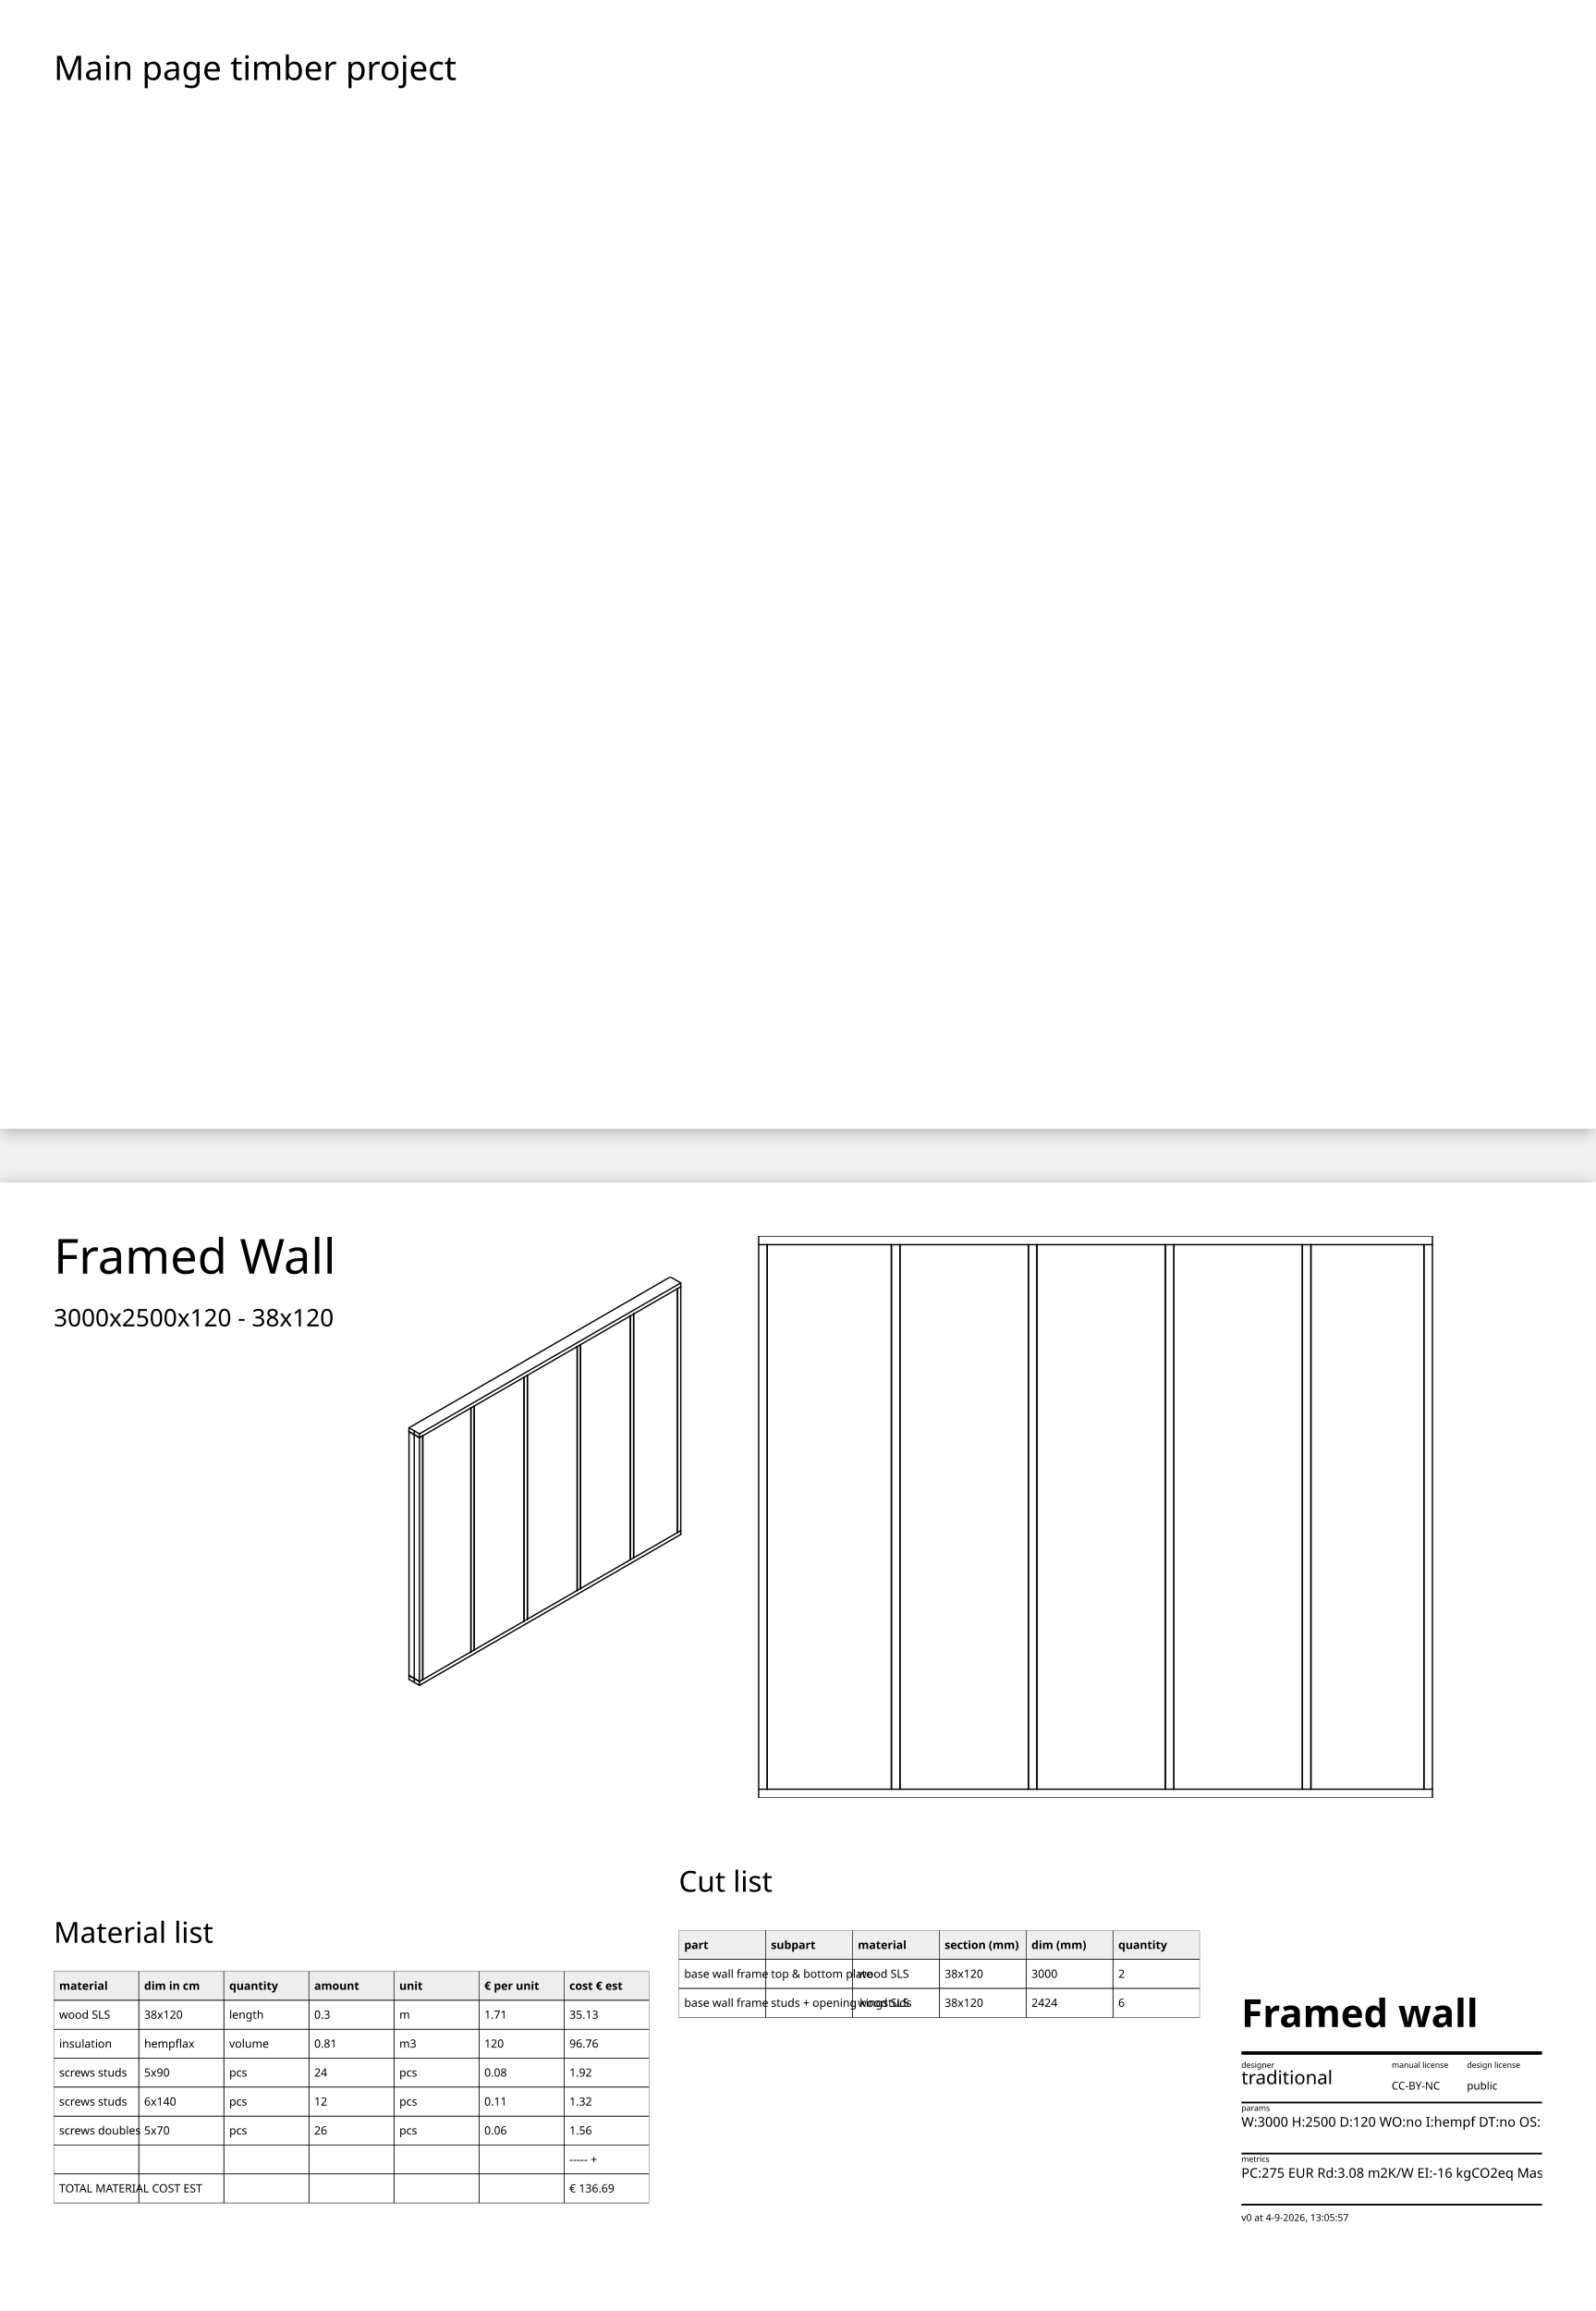
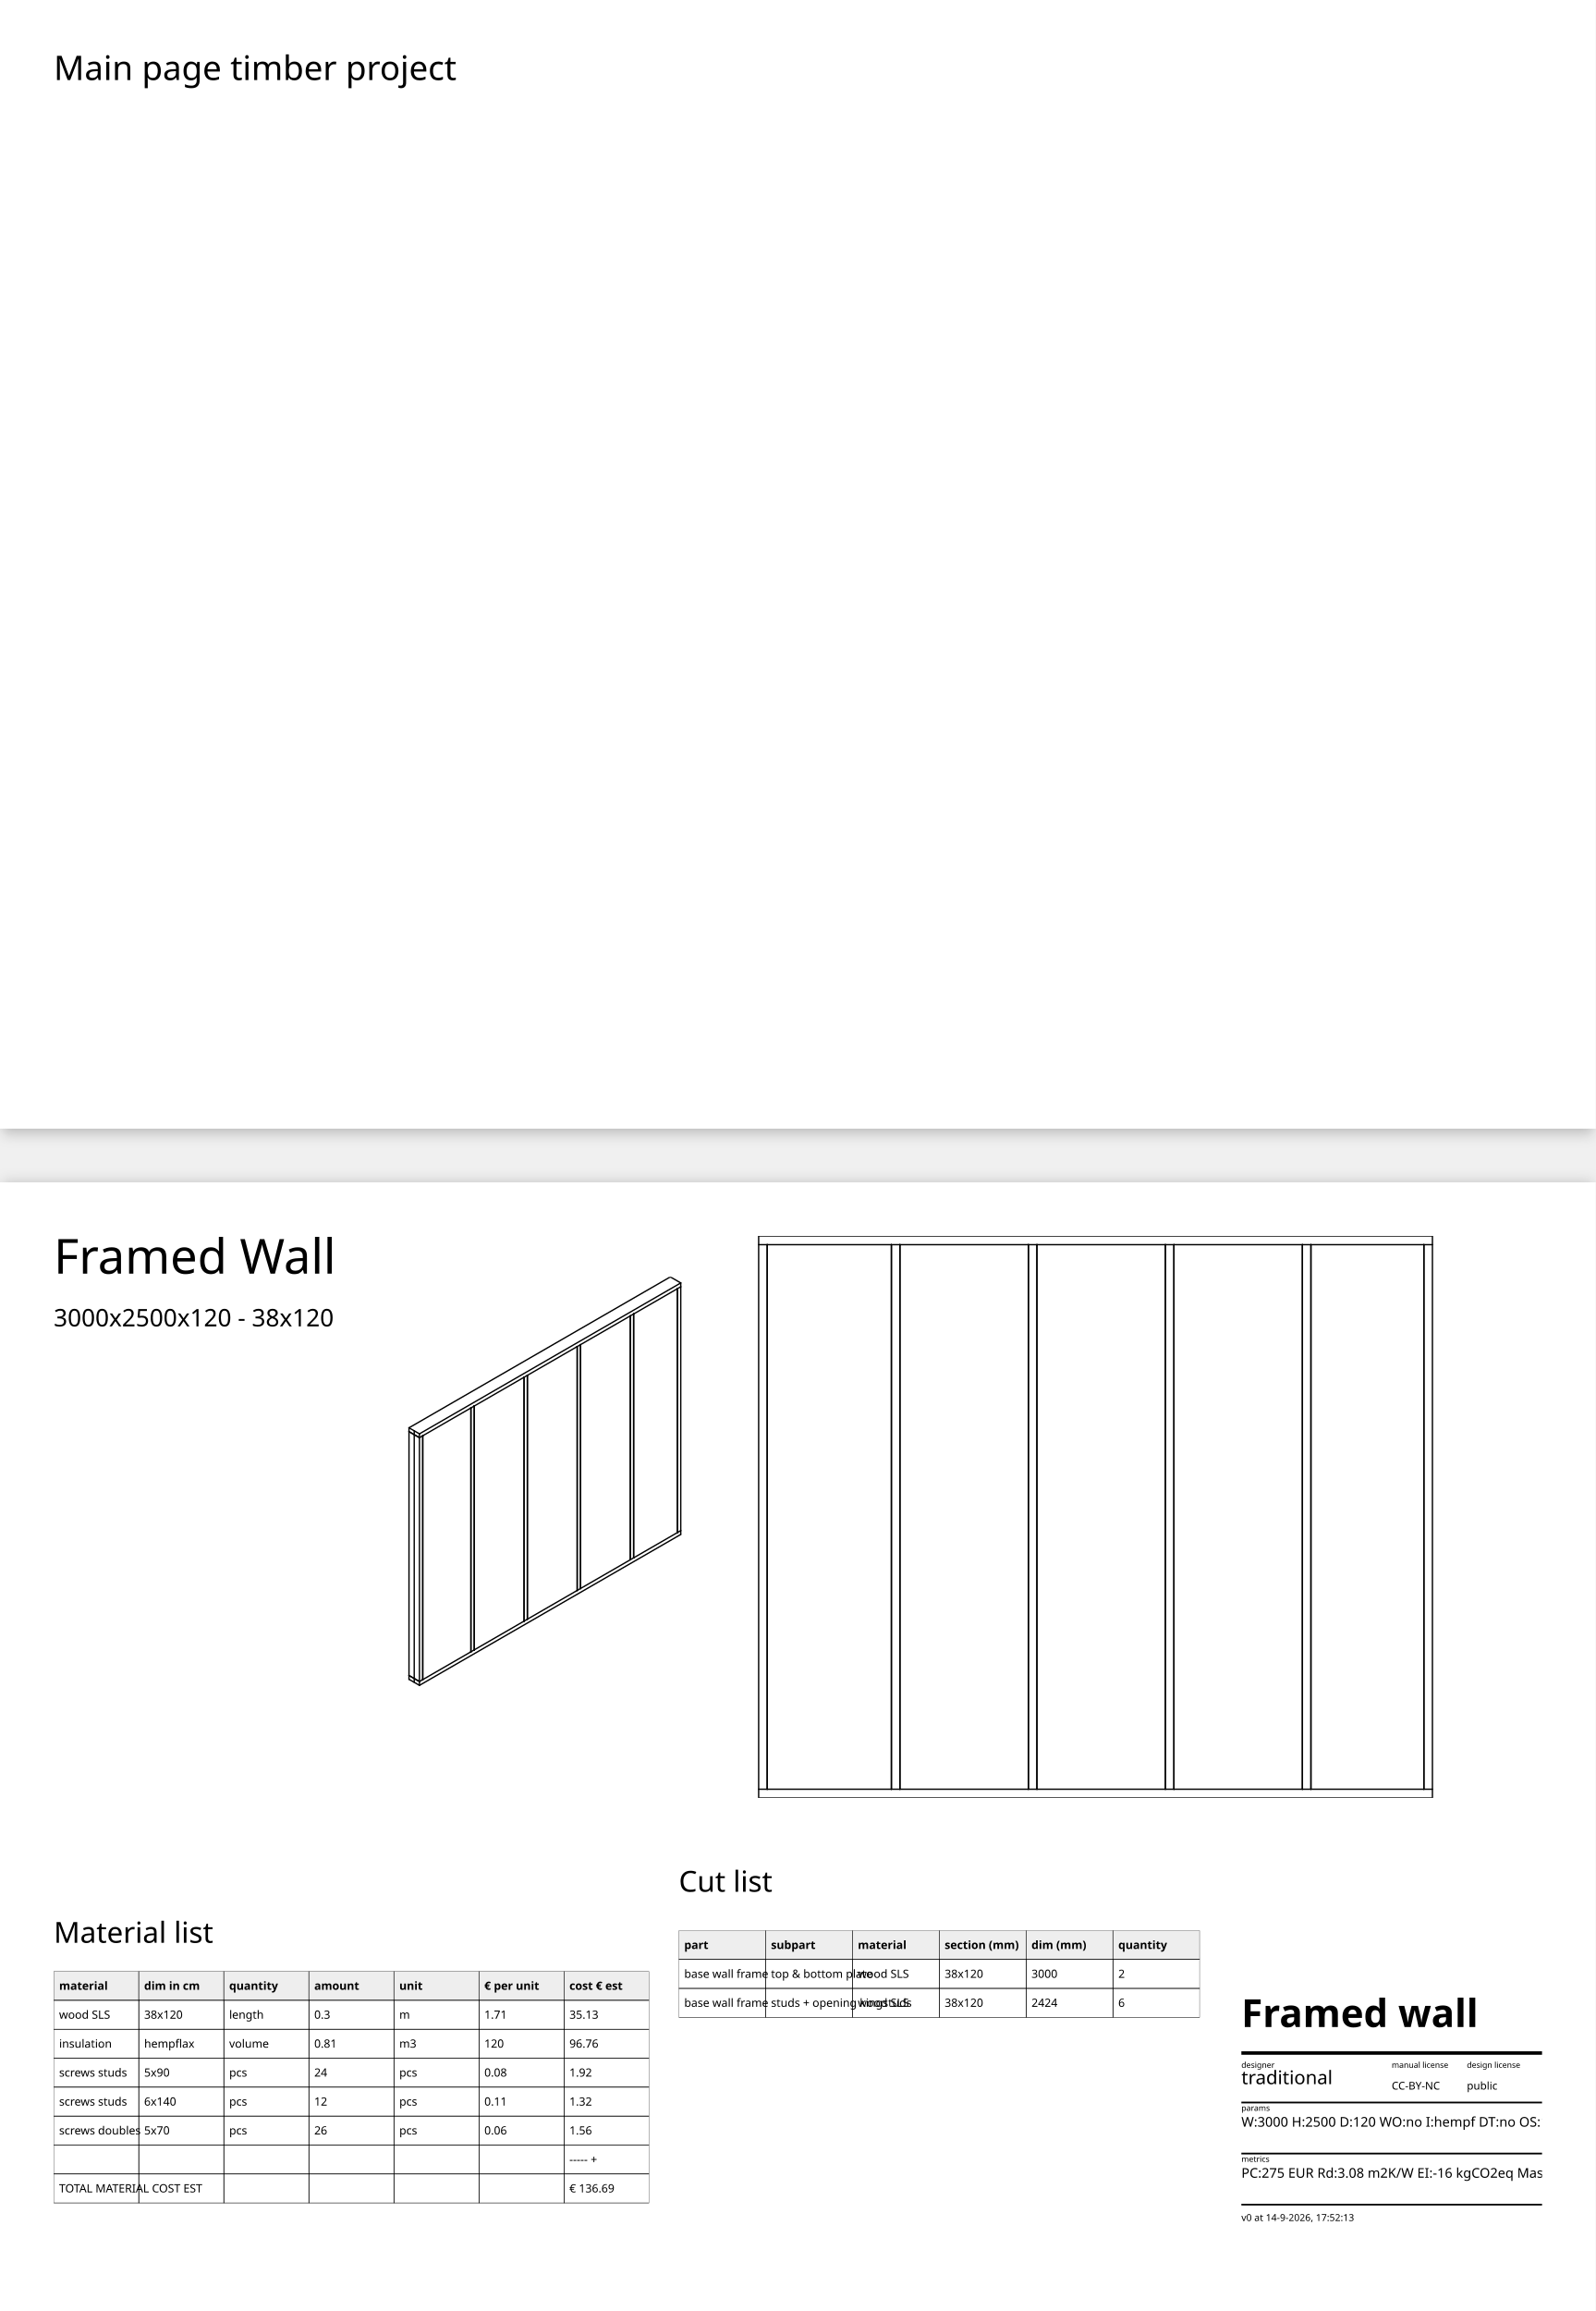
<svg xmlns="http://www.w3.org/2000/svg" xmlns:ns1="http://sodipodi.sourceforge.net/DTD/sodipodi-0.0.dtd" id="parentDoc" width="297mm" height="430mm" viewBox="0 0 297 430" data-multipage="true" version="1.1">
  <ns1:namedview id="namedview">
    </ns1:namedview>
  <defs>
    <filter id="page-shadow" x="-5%" y="-5%" width="110%" height="110%">
      <feDropShadow dx="0" dy="0.5" stdDeviation="1.5" flood-color="rgba(0,0,0,0.28)" />
    </filter>
  </defs>
  <g id="layer1">
    <rect x="0" y="0" width="297" height="210" fill="white" stroke="none" filter="url(#page-shadow)" />
    <g transform="translate(10,10)">
      <text x="0" y="0" font-family="'Outfit', sans-serif" font-size="6.3" font-weight="normal" font-style="normal" fill="#000000" text-anchor="start" dominant-baseline="text-before-edge" alignment-baseline="text-top">Main page timber project</text>
    </g>
  </g>
  <g id="layer1" transform="translate(0,220)">
    <rect x="0" y="0" width="297" height="210" fill="white" stroke="none" filter="url(#page-shadow)" />
    <defs>
      <clipPath id="clip1">
        <rect x="0" y="0" width="27.98" height="2.714" />
      </clipPath>
      <clipPath id="clip2">
        <rect x="0" y="0" width="55.96" height="0.319" />
      </clipPath>
      <clipPath id="clip3">
        <rect x="0" y="0" width="55.96" height="2.171" />
      </clipPath>
      <clipPath id="clip4">
        <rect x="0" y="0" width="55.96" height="3.619" />
      </clipPath>
      <clipPath id="clip5">
        <rect x="0" y="0" width="55.96" height="0.319" />
      </clipPath>
      <clipPath id="clip6">
        <rect x="0" y="0" width="55.96" height="2.171" />
      </clipPath>
      <clipPath id="clip7">
        <rect x="0" y="0" width="55.96" height="3.619" />
      </clipPath>
      <clipPath id="clip8">
        <rect x="0" y="0" width="55.96" height="0.319" />
      </clipPath>
      <clipPath id="clip9">
        <rect x="0" y="0" width="55.96" height="2.171" />
      </clipPath>
      <clipPath id="clip10">
        <rect x="0" y="0" width="55.96" height="5.067" />
      </clipPath>
      <clipPath id="clip11">
        <rect x="0" y="0" width="55.96" height="2.171" />
      </clipPath>
      <clipPath id="clip12">
        <rect x="0" y="0" width="55.96" height="2.895" />
      </clipPath>
      <clipPath id="clip13">
        <rect x="0" y="0" width="55.96" height="2.171" />
      </clipPath>
      <clipPath id="clip14">
        <rect x="0" y="0" width="55.96" height="2.895" />
      </clipPath>
      <clipPath id="clip15">
        <rect x="0" y="0" width="55.96" height="0.638" />
      </clipPath>
      <clipPath id="clip16">
        <rect x="0" y="0" width="55.96" height="10.423" />
      </clipPath>
      <clipPath id="clip17">
        <rect x="0" y="0" width="110.8" height="76" />
      </clipPath>
      <clipPath id="clip18">
        <rect x="0" y="0" width="110.8" height="53.2" />
      </clipPath>
      <clipPath id="clip19">
        <rect x="0" y="0" width="96.95" height="60.8" />
      </clipPath>
      <clipPath id="clip20">
        <rect x="0" y="0" width="166.2" height="104.5" />
      </clipPath>
    </defs>
    <g transform="translate(231.0404,191.8571)">
      <g clip-path="url(#clip1)">
-         <text x="0" y="0" font-family="'Outfit', sans-serif" font-size="1.8" font-weight="normal" font-style="normal" fill="#000000" text-anchor="start" dominant-baseline="text-before-edge" alignment-baseline="text-top">v0 at 4-9-2026, 13:05:57</text>
+         <text x="0" y="0" font-family="'Outfit', sans-serif" font-size="1.8" font-weight="normal" font-style="normal" fill="#000000" text-anchor="start" dominant-baseline="text-before-edge" alignment-baseline="text-top">v0 at 14-9-2026, 17:52:13</text>
      </g>
    </g>
    <g transform="translate(231.0404,190.0476)">
      <g clip-path="url(#clip2)">
        <line x1="0" y1="0.16" x2="55.96" y2="0.16" stroke="black" fill="none" stroke-width="0.353mm" />
      </g>
    </g>
    <g transform="translate(231.0404,181.0905)">
      <g clip-path="url(#clip3)">
        <text x="0" y="0" font-family="'Outfit', sans-serif" font-size="1.5" font-weight="normal" font-style="normal" fill="#000000" text-anchor="start" dominant-baseline="text-before-edge" alignment-baseline="text-top">metrics</text>
      </g>
    </g>
    <g transform="translate(231.0404,183.2619)">
      <g clip-path="url(#clip4)">
        <text x="0" y="0" font-family="'Outfit', sans-serif" font-size="2.5" font-weight="normal" font-style="normal" fill="#000000" text-anchor="start" dominant-baseline="text-before-edge" alignment-baseline="text-top">PC:275 EUR Rd:3.08 m2K/W EI:-16 kgCO2eq Mass:43 kg</text>
      </g>
    </g>
    <g transform="translate(231.0404,180.5476)">
      <g clip-path="url(#clip5)">
        <line x1="0" y1="0.16" x2="55.96" y2="0.16" stroke="black" fill="none" stroke-width="0.353mm" />
      </g>
    </g>
    <g transform="translate(231.0404,171.5905)">
      <g clip-path="url(#clip6)">
        <text x="0" y="0" font-family="'Outfit', sans-serif" font-size="1.5" font-weight="normal" font-style="normal" fill="#000000" text-anchor="start" dominant-baseline="text-before-edge" alignment-baseline="text-top">params</text>
      </g>
    </g>
    <g transform="translate(231.0404,173.7619)">
      <g clip-path="url(#clip7)">
        <text x="0" y="0" font-family="'Outfit', sans-serif" font-size="2.5" font-weight="normal" font-style="normal" fill="#000000" text-anchor="start" dominant-baseline="text-before-edge" alignment-baseline="text-top">W:3000 H:2500 D:120 WO:no I:hempf DT:no OS:1000 OS:500 OW:600 OH:1000 B:none</text>
      </g>
    </g>
    <g transform="translate(231.0404,171.0476)">
      <g clip-path="url(#clip8)">
        <line x1="0" y1="0.16" x2="55.96" y2="0.16" stroke="black" fill="none" stroke-width="0.353mm" />
      </g>
    </g>
    <g transform="translate(231.0404,163.5833)">
      <g clip-path="url(#clip9)">
        <text x="0" y="0" font-family="'Outfit', sans-serif" font-size="1.5" font-weight="normal" font-style="normal" fill="#000000" text-anchor="start" dominant-baseline="text-before-edge" alignment-baseline="text-top">designer</text>
      </g>
    </g>
    <g transform="translate(231.0404,165.0762)">
      <g clip-path="url(#clip10)">
        <text x="0" y="0" font-family="'Outfit', sans-serif" font-size="3.5" font-weight="normal" font-style="normal" fill="#000000" text-anchor="start" dominant-baseline="text-before-edge" alignment-baseline="text-top">traditional</text>
      </g>
    </g>
    <g transform="translate(273.0101,163.5833)">
      <g clip-path="url(#clip11)">
        <text x="0" y="0" font-family="'Outfit', sans-serif" font-size="1.5" font-weight="normal" font-style="normal" fill="#000000" text-anchor="start" dominant-baseline="text-before-edge" alignment-baseline="text-top">design license</text>
      </g>
    </g>
    <g transform="translate(273.0101,167.2476)">
      <g clip-path="url(#clip12)">
        <text x="0" y="0" font-family="'Outfit', sans-serif" font-size="2" font-weight="normal" font-style="normal" fill="#000000" text-anchor="start" dominant-baseline="text-before-edge" alignment-baseline="text-top">public</text>
      </g>
    </g>
    <g transform="translate(259.0202,163.5833)">
      <g clip-path="url(#clip13)">
        <text x="0" y="0" font-family="'Outfit', sans-serif" font-size="1.5" font-weight="normal" font-style="normal" fill="#000000" text-anchor="start" dominant-baseline="text-before-edge" alignment-baseline="text-top">manual license</text>
      </g>
    </g>
    <g transform="translate(259.0202,167.2476)">
      <g clip-path="url(#clip14)">
        <text x="0" y="0" font-family="'Outfit', sans-serif" font-size="2" font-weight="normal" font-style="normal" fill="#000000" text-anchor="start" dominant-baseline="text-before-edge" alignment-baseline="text-top">CC-BY-NC</text>
      </g>
    </g>
    <g transform="translate(231.0404,161.6808)">
      <g clip-path="url(#clip15)">
        <line x1="0" y1="0.319" x2="55.96" y2="0.319" stroke="black" fill="none" stroke-width="0.706mm" />
      </g>
    </g>
    <g transform="translate(231.0404,151.5771)">
      <g clip-path="url(#clip16)">
        <text x="0" y="0" font-family="'Outfit', sans-serif" font-size="7.2" font-weight="bold" font-style="normal" fill="#000000" text-anchor="start" dominant-baseline="text-before-edge" alignment-baseline="text-top">Framed wall</text>
      </g>
    </g>
    <g transform="translate(10,10)">
      <text x="0" y="0" font-family="'Outfit', sans-serif" font-size="9" font-weight="normal" font-style="normal" fill="#000000" text-anchor="start" dominant-baseline="text-before-edge" alignment-baseline="text-top">Framed Wall</text>
    </g>
    <g transform="translate(10,23.3)">
      <text x="0" y="0" font-family="'Outfit', sans-serif" font-size="4.5" font-weight="normal" font-style="normal" fill="#000000" text-anchor="start" dominant-baseline="text-before-edge" alignment-baseline="text-top">3000x2500x120 - 38x120</text>
    </g>
    <g transform="translate(46.01,17.6)">
      <g clip-path="url(#clip17)">
        <svg x="0" y="0" width="110.8" height="76" viewBox="4897 -1657 2206 3315" preserveAspectRatio="xMidYMid meet">
          <style>.ay-main-iso .line{fill:none;stroke:black;stroke-width:10.905;stroke-linecap:round;stroke-linejoin:round}.ay-main-iso .hidden{stroke:#888;stroke-dasharray:130.854 87.236}.ay-main-iso .fill{fill:#fff;stroke:none}</style>
          <g class="ay-main-iso">
-             <path d="M4896.913 1608.498 L4896.913 -432.743" class="line silhouette" />
-             <path d="M4896.913 -432.743 L4981.766 -383.753" class="line visible" />
-             <path d="M5831.001 -843.033 L5831.001 1136.155" class="line visible" />
-             <path d="M4981.766 -383.753 L4981.766 1657.488" class="line visible" />
-             <path d="M4896.913 -401.716 L4981.766 -352.727" class="line visible" />
-             <path d="M5426.536 1369.673 L5426.536 -609.515" class="line silhouette" />
-             <path d="M7103.087 432.743 L7103.087 -1608.498" class="line silhouette" />
-             <path d="M5008.636 1610.948 L5008.636 -368.24" class="line silhouette" />
-             <path d="M7103.087 432.743 L4981.766 1657.488" class="line silhouette" />
-             <path d="M4981.766 1626.461 L4896.913 1577.471" class="line silhouette" />
-             <path d="M6720.542 622.579 L6720.542 -1356.609" class="line silhouette" />
            <path d="M4981.766 1657.488 L4896.913 1608.498" class="line silhouette" />
            <path d="M7103.087 -1608.498 L7018.234 -1657.488" class="line silhouette" />
+             <path d="M7018.234 -1657.488 L4896.913 -432.743" class="line silhouette" />
+             <path d="M7103.087 432.743 L7103.087 -1608.498" class="line silhouette" />
+             <path d="M4896.913 -432.743 L4981.766 -383.753" class="line visible" />
+             <path d="M4981.766 1626.461 L4896.913 1577.471" class="line silhouette" />
+             <path d="M5426.536 1369.673 L5426.536 -609.515" class="line silhouette" />
+             <path d="M5399.666 -594.001 L5399.666 1385.186" class="line visible" />
+             <path d="M5008.636 1610.948 L5008.636 -368.24" class="line silhouette" />
+             <path d="M4896.913 1608.498 L4896.913 -432.743" class="line silhouette" />
+             <path d="M4981.766 -383.753 L7103.087 -1608.498" class="line visible" />
            <path d="M5857.872 1120.642 L5857.872 -858.546" class="line silhouette" />
-             <path d="M4981.766 -383.753 L7103.087 -1608.498" class="line visible" />
            <path d="M6262.337 -1092.064 L6262.337 887.124" class="line visible" />
+             <path d="M5831.001 -843.033 L5831.001 1136.155" class="line visible" />
+             <path d="M6693.672 -1341.096 L6693.672 638.092" class="line visible" />
            <path d="M7076.217 -1561.958 L7076.217 417.23" class="line visible" />
-             <path d="M5399.666 -594.001 L5399.666 1385.186" class="line visible" />
-             <path d="M6693.672 -1341.096 L6693.672 638.092" class="line visible" />
+             <path d="M6720.542 622.579 L6720.542 -1356.609" class="line silhouette" />
+             <path d="M4896.913 -401.716 L4981.766 -352.727" class="line visible" />
            <path d="M6289.207 871.61 L6289.207 -1107.578" class="line silhouette" />
-             <path d="M7018.234 -1657.488 L4896.913 -432.743" class="line silhouette" />
+             <path d="M4981.766 -383.753 L4981.766 1657.488" class="line visible" />
+             <path d="M7103.087 432.743 L4981.766 1657.488" class="line silhouette" />
+             <path d="M4896.913 1577.471 L4981.766 1626.461" class="line silhouette" />
            <path d="M4981.766 1626.461 L5008.636 1610.948" class="line silhouette" />
            <path d="M4897.322 1577.236 L4896.913 1577.471" class="line silhouette" />
-             <path d="M4896.913 1577.471 L4981.766 1626.461" class="line silhouette" />
            <path d="M5008.636 1610.948 L5008.228 1610.712" class="line silhouette" />
+             <path d="M4981.766 -352.727 L5008.636 -368.24" class="line silhouette" />
+             <path d="M4896.913 -401.716 L4981.766 -352.727" class="line silhouette" />
+             <path d="M5008.636 -368.24 L5008.228 -368.476" class="line silhouette" />
            <path d="M4897.322 -401.952 L4896.913 -401.716" class="line silhouette" />
-             <path d="M4896.913 -401.716 L4981.766 -352.727" class="line silhouette" />
-             <path d="M4981.766 -352.727 L5008.636 -368.24" class="line silhouette" />
-             <path d="M5008.636 -368.24 L5008.228 -368.476" class="line silhouette" />
-             <path d="M5008.228 -368.476 L5008.636 -368.24" class="line silhouette" />
            <path d="M5008.636 -368.24 L5008.636 1610.948" class="line silhouette" />
            <path d="M5008.636 1610.948 L5008.228 1610.712" class="line silhouette" />
+             <path d="M5008.228 -368.476 L5008.636 -368.24" class="line silhouette" />
            <path d="M5399.666 1385.186 L5426.536 1369.673" class="line silhouette" />
            <path d="M5399.258 1384.951 L5399.666 1385.186" class="line silhouette" />
            <path d="M5426.536 1369.673 L5426.128 1369.437" class="line silhouette" />
            <path d="M5399.258 -594.237 L5399.666 -594.001" class="line silhouette" />
            <path d="M5426.536 -609.515 L5426.128 -609.75" class="line silhouette" />
            <path d="M5399.666 -594.001 L5426.536 -609.515" class="line silhouette" />
            <path d="M5399.258 -594.237 L5399.666 -594.001" class="line silhouette" />
            <path d="M5399.666 -594.001 L5399.666 1385.186" class="line silhouette" />
            <path d="M5399.666 1385.186 L5399.258 1384.951" class="line silhouette" />
            <path d="M5426.536 1369.673 L5426.128 1369.437" class="line silhouette" />
+             <path d="M5426.128 -609.75 L5426.536 -609.515" class="line silhouette" />
            <path d="M5426.536 -609.515 L5426.536 1369.673" class="line silhouette" />
-             <path d="M5426.128 -609.75 L5426.536 -609.515" class="line silhouette" />
+             <path d="M5857.872 1120.642 L5857.463 1120.406" class="line silhouette" />
            <path d="M5831.001 1136.155 L5857.872 1120.642" class="line silhouette" />
            <path d="M5830.593 1135.919 L5831.001 1136.155" class="line silhouette" />
+             <path d="M5831.001 -843.033 L5857.872 -858.546" class="line silhouette" />
+             <path d="M5857.872 -858.546 L5857.463 -858.782" class="line silhouette" />
+             <path d="M5830.593 -843.268 L5831.001 -843.033" class="line silhouette" />
+             <path d="M5831.001 -843.033 L5831.001 1136.155" class="line silhouette" />
+             <path d="M5831.001 1136.155 L5830.593 1135.919" class="line silhouette" />
+             <path d="M5830.593 -843.268 L5831.001 -843.033" class="line silhouette" />
+             <path d="M5857.872 -858.546 L5857.872 1120.642" class="line silhouette" />
+             <path d="M5857.463 -858.782 L5857.872 -858.546" class="line silhouette" />
            <path d="M5857.872 1120.642 L5857.463 1120.406" class="line silhouette" />
-             <path d="M5830.593 -843.268 L5831.001 -843.033" class="line silhouette" />
-             <path d="M5857.872 -858.546 L5857.463 -858.782" class="line silhouette" />
-             <path d="M5831.001 -843.033 L5857.872 -858.546" class="line silhouette" />
-             <path d="M5831.001 -843.033 L5831.001 1136.155" class="line silhouette" />
-             <path d="M5830.593 -843.268 L5831.001 -843.033" class="line silhouette" />
-             <path d="M5831.001 1136.155 L5830.593 1135.919" class="line silhouette" />
-             <path d="M5857.872 -858.546 L5857.872 1120.642" class="line silhouette" />
-             <path d="M5857.872 1120.642 L5857.463 1120.406" class="line silhouette" />
-             <path d="M5857.463 -858.782 L5857.872 -858.546" class="line silhouette" />
-             <path d="M6262.337 887.124 L6289.207 871.61" class="line silhouette" />
            <path d="M6261.928 886.888 L6262.337 887.124" class="line silhouette" />
            <path d="M6289.207 871.61 L6288.798 871.374" class="line silhouette" />
+             <path d="M6262.337 887.124 L6289.207 871.61" class="line silhouette" />
+             <path d="M6261.928 -1092.3 L6262.337 -1092.064" class="line silhouette" />
            <path d="M6289.207 -1107.578 L6288.798 -1107.813" class="line silhouette" />
            <path d="M6262.337 -1092.064 L6289.207 -1107.578" class="line silhouette" />
            <path d="M6261.928 -1092.3 L6262.337 -1092.064" class="line silhouette" />
            <path d="M6262.337 887.124 L6261.928 886.888" class="line silhouette" />
            <path d="M6262.337 -1092.064 L6262.337 887.124" class="line silhouette" />
-             <path d="M6261.928 -1092.3 L6262.337 -1092.064" class="line silhouette" />
-             <path d="M6288.798 -1107.813 L6289.207 -1107.578" class="line silhouette" />
            <path d="M6289.207 -1107.578 L6289.207 871.61" class="line silhouette" />
            <path d="M6289.207 871.61 L6288.798 871.374" class="line silhouette" />
+             <path d="M6288.798 -1107.813 L6289.207 -1107.578" class="line silhouette" />
            <path d="M6693.672 638.092 L6720.542 622.579" class="line silhouette" />
            <path d="M6693.263 637.856 L6693.672 638.092" class="line silhouette" />
            <path d="M6720.542 622.579 L6720.133 622.343" class="line silhouette" />
-             <path d="M6693.672 -1341.096 L6720.542 -1356.609" class="line silhouette" />
            <path d="M6720.542 -1356.609 L6720.133 -1356.845" class="line silhouette" />
            <path d="M6693.263 -1341.331 L6693.672 -1341.096" class="line silhouette" />
+             <path d="M6693.672 -1341.096 L6720.542 -1356.609" class="line silhouette" />
+             <path d="M6693.263 -1341.331 L6693.672 -1341.096" class="line silhouette" />
+             <path d="M6693.672 -1341.096 L6693.672 638.092" class="line silhouette" />
            <path d="M6693.672 638.092 L6693.263 637.856" class="line silhouette" />
-             <path d="M6693.672 -1341.096 L6693.672 638.092" class="line silhouette" />
-             <path d="M6693.263 -1341.331 L6693.672 -1341.096" class="line silhouette" />
            <path d="M6720.542 -1356.609 L6720.542 622.579" class="line silhouette" />
+             <path d="M6720.542 622.579 L6720.133 622.343" class="line silhouette" />
            <path d="M6720.133 -1356.845 L6720.542 -1356.609" class="line silhouette" />
-             <path d="M6720.542 622.579 L6720.133 622.343" class="line silhouette" />
+             <path d="M7075.808 416.994 L7076.217 417.23" class="line silhouette" />
            <path d="M7103.087 401.716 L7102.678 401.481" class="line silhouette" />
-             <path d="M7075.808 416.994 L7076.217 417.23" class="line silhouette" />
            <path d="M7076.217 417.23 L7103.087 401.716" class="line silhouette" />
+             <path d="M7075.808 -1562.194 L7076.217 -1561.958" class="line silhouette" />
            <path d="M7103.087 -1577.471 L7102.678 -1577.707" class="line silhouette" />
-             <path d="M7075.808 -1562.194 L7076.217 -1561.958" class="line silhouette" />
            <path d="M7076.217 -1561.958 L7103.087 -1577.471" class="line silhouette" />
            <path d="M7075.808 -1562.194 L7076.217 -1561.958" class="line silhouette" />
            <path d="M7076.217 417.23 L7075.808 416.994" class="line silhouette" />
            <path d="M7076.217 -1561.958 L7076.217 417.23" class="line silhouette" />
+             <path d="M5399.666 1385.186 L5399.258 1384.951" class="line silhouette" />
+             <path d="M5008.636 1610.948 L5399.666 1385.186" class="line silhouette" />
            <path d="M5008.228 1610.712 L5008.636 1610.948" class="line silhouette" />
-             <path d="M5008.636 1610.948 L5399.666 1385.186" class="line silhouette" />
-             <path d="M5399.666 1385.186 L5399.258 1384.951" class="line silhouette" />
            <path d="M5831.001 1136.155 L5830.593 1135.919" class="line silhouette" />
+             <path d="M5426.536 1369.673 L5831.001 1136.155" class="line silhouette" />
            <path d="M5426.128 1369.437 L5426.536 1369.673" class="line silhouette" />
-             <path d="M5426.536 1369.673 L5831.001 1136.155" class="line silhouette" />
            <path d="M6262.337 887.124 L6261.928 886.888" class="line silhouette" />
+             <path d="M5857.463 1120.406 L5857.872 1120.642" class="line silhouette" />
            <path d="M5857.872 1120.642 L6262.337 887.124" class="line silhouette" />
-             <path d="M5857.463 1120.406 L5857.872 1120.642" class="line silhouette" />
            <path d="M6288.798 871.374 L6289.207 871.61" class="line silhouette" />
+             <path d="M6289.207 871.61 L6693.672 638.092" class="line silhouette" />
            <path d="M6693.672 638.092 L6693.263 637.856" class="line silhouette" />
-             <path d="M6289.207 871.61 L6693.672 638.092" class="line silhouette" />
+             <path d="M6720.542 622.579 L7076.217 417.23" class="line silhouette" />
            <path d="M7076.217 417.23 L7075.808 416.994" class="line silhouette" />
            <path d="M6720.133 622.343 L6720.542 622.579" class="line silhouette" />
-             <path d="M6720.542 622.579 L7076.217 417.23" class="line silhouette" />
+             <path d="M5008.228 -368.476 L5008.636 -368.24" class="line silhouette" />
            <path d="M5008.636 -368.24 L5399.666 -594.001" class="line silhouette" />
            <path d="M5399.666 -594.001 L5399.258 -594.237" class="line silhouette" />
-             <path d="M5008.228 -368.476 L5008.636 -368.24" class="line silhouette" />
+             <path d="M5831.001 -843.033 L5830.593 -843.268" class="line silhouette" />
+             <path d="M5426.536 -609.515 L5831.001 -843.033" class="line silhouette" />
            <path d="M5426.128 -609.75 L5426.536 -609.515" class="line silhouette" />
-             <path d="M5426.536 -609.515 L5831.001 -843.033" class="line silhouette" />
-             <path d="M5831.001 -843.033 L5830.593 -843.268" class="line silhouette" />
            <path d="M5857.872 -858.546 L6262.337 -1092.064" class="line silhouette" />
            <path d="M6262.337 -1092.064 L6261.928 -1092.3" class="line silhouette" />
            <path d="M5857.463 -858.782 L5857.872 -858.546" class="line silhouette" />
+             <path d="M6288.798 -1107.813 L6289.207 -1107.578" class="line silhouette" />
            <path d="M6289.207 -1107.578 L6693.672 -1341.096" class="line silhouette" />
            <path d="M6693.672 -1341.096 L6693.263 -1341.331" class="line silhouette" />
-             <path d="M6288.798 -1107.813 L6289.207 -1107.578" class="line silhouette" />
+             <path d="M6720.133 -1356.845 L6720.542 -1356.609" class="line silhouette" />
            <path d="M7076.217 -1561.958 L7075.808 -1562.194" class="line silhouette" />
-             <path d="M6720.133 -1356.845 L6720.542 -1356.609" class="line silhouette" />
            <path d="M6720.542 -1356.609 L7076.217 -1561.958" class="line silhouette" />
            <path d="M4939.34 1632.993 L4939.34 -408.248" class="line visible" stroke="#0000ff" stroke-dasharray="2 2" />
          </g>
        </svg>
      </g>
    </g>
    <g transform="translate(10,137.3)">
      <text x="0" y="0" font-family="'Outfit', sans-serif" font-size="5.4" font-weight="normal" font-style="normal" fill="#000000" text-anchor="start" dominant-baseline="text-before-edge" alignment-baseline="text-top">Material list</text>
    </g>
    <g transform="translate(10,146.8)">
      <g clip-path="url(#clip18)">
        <g>
          <rect x="0" y="0" width="15.829" height="5.387" fill="#eeeeee" stroke="black" stroke-width="0.1" />
          <text x="1" y="2.693" font-family="'Outfit', sans-serif" font-size="2.117" fill="#000000" dominant-baseline="middle" font-weight="bold">material</text>
          <rect x="15.829" y="0" width="15.829" height="5.387" fill="#eeeeee" stroke="black" stroke-width="0.1" />
          <text x="16.829" y="2.693" font-family="'Outfit', sans-serif" font-size="2.117" fill="#000000" dominant-baseline="middle" font-weight="bold">dim in cm</text>
          <rect x="31.657" y="0" width="15.829" height="5.387" fill="#eeeeee" stroke="black" stroke-width="0.1" />
          <text x="32.657" y="2.693" font-family="'Outfit', sans-serif" font-size="2.117" fill="#000000" dominant-baseline="middle" font-weight="bold">quantity</text>
          <rect x="47.486" y="0" width="15.829" height="5.387" fill="#eeeeee" stroke="black" stroke-width="0.1" />
          <text x="48.486" y="2.693" font-family="'Outfit', sans-serif" font-size="2.117" fill="#000000" dominant-baseline="middle" font-weight="bold">amount</text>
          <rect x="63.314" y="0" width="15.829" height="5.387" fill="#eeeeee" stroke="black" stroke-width="0.1" />
          <text x="64.314" y="2.693" font-family="'Outfit', sans-serif" font-size="2.117" fill="#000000" dominant-baseline="middle" font-weight="bold">unit</text>
          <rect x="79.143" y="0" width="15.829" height="5.387" fill="#eeeeee" stroke="black" stroke-width="0.1" />
          <text x="80.143" y="2.693" font-family="'Outfit', sans-serif" font-size="2.117" fill="#000000" dominant-baseline="middle" font-weight="bold">€ per unit</text>
          <rect x="94.971" y="0" width="15.829" height="5.387" fill="#eeeeee" stroke="black" stroke-width="0.1" />
          <text x="95.971" y="2.693" font-family="'Outfit', sans-serif" font-size="2.117" fill="#000000" dominant-baseline="middle" font-weight="bold">cost € est</text>
          <rect x="0" y="5.387" width="15.829" height="5.387" fill="none" stroke="black" stroke-width="0.1" />
          <text x="1" y="8.08" font-family="'Outfit', sans-serif" font-size="2.117" fill="#000000" dominant-baseline="middle">wood SLS</text>
          <rect x="15.829" y="5.387" width="15.829" height="5.387" fill="none" stroke="black" stroke-width="0.1" />
          <text x="16.829" y="8.08" font-family="'Outfit', sans-serif" font-size="2.117" fill="#000000" dominant-baseline="middle">38x120</text>
          <rect x="31.657" y="5.387" width="15.829" height="5.387" fill="none" stroke="black" stroke-width="0.1" />
          <text x="32.657" y="8.08" font-family="'Outfit', sans-serif" font-size="2.117" fill="#000000" dominant-baseline="middle">length</text>
          <rect x="47.486" y="5.387" width="15.829" height="5.387" fill="none" stroke="black" stroke-width="0.1" />
          <text x="48.486" y="8.08" font-family="'Outfit', sans-serif" font-size="2.117" fill="#000000" dominant-baseline="middle">0.3</text>
          <rect x="63.314" y="5.387" width="15.829" height="5.387" fill="none" stroke="black" stroke-width="0.1" />
          <text x="64.314" y="8.08" font-family="'Outfit', sans-serif" font-size="2.117" fill="#000000" dominant-baseline="middle">m</text>
          <rect x="79.143" y="5.387" width="15.829" height="5.387" fill="none" stroke="black" stroke-width="0.1" />
          <text x="80.143" y="8.08" font-family="'Outfit', sans-serif" font-size="2.117" fill="#000000" dominant-baseline="middle">1.71</text>
          <rect x="94.971" y="5.387" width="15.829" height="5.387" fill="none" stroke="black" stroke-width="0.1" />
          <text x="95.971" y="8.08" font-family="'Outfit', sans-serif" font-size="2.117" fill="#000000" dominant-baseline="middle">35.13</text>
          <rect x="0" y="10.773" width="15.829" height="5.387" fill="none" stroke="black" stroke-width="0.1" />
          <text x="1" y="13.467" font-family="'Outfit', sans-serif" font-size="2.117" fill="#000000" dominant-baseline="middle">insulation</text>
          <rect x="15.829" y="10.773" width="15.829" height="5.387" fill="none" stroke="black" stroke-width="0.1" />
          <text x="16.829" y="13.467" font-family="'Outfit', sans-serif" font-size="2.117" fill="#000000" dominant-baseline="middle">hempflax</text>
          <rect x="31.657" y="10.773" width="15.829" height="5.387" fill="none" stroke="black" stroke-width="0.1" />
          <text x="32.657" y="13.467" font-family="'Outfit', sans-serif" font-size="2.117" fill="#000000" dominant-baseline="middle">volume</text>
          <rect x="47.486" y="10.773" width="15.829" height="5.387" fill="none" stroke="black" stroke-width="0.1" />
          <text x="48.486" y="13.467" font-family="'Outfit', sans-serif" font-size="2.117" fill="#000000" dominant-baseline="middle">0.81</text>
          <rect x="63.314" y="10.773" width="15.829" height="5.387" fill="none" stroke="black" stroke-width="0.1" />
          <text x="64.314" y="13.467" font-family="'Outfit', sans-serif" font-size="2.117" fill="#000000" dominant-baseline="middle">m3</text>
          <rect x="79.143" y="10.773" width="15.829" height="5.387" fill="none" stroke="black" stroke-width="0.1" />
          <text x="80.143" y="13.467" font-family="'Outfit', sans-serif" font-size="2.117" fill="#000000" dominant-baseline="middle">120</text>
          <rect x="94.971" y="10.773" width="15.829" height="5.387" fill="none" stroke="black" stroke-width="0.1" />
          <text x="95.971" y="13.467" font-family="'Outfit', sans-serif" font-size="2.117" fill="#000000" dominant-baseline="middle">96.76</text>
          <rect x="0" y="16.16" width="15.829" height="5.387" fill="none" stroke="black" stroke-width="0.1" />
          <text x="1" y="18.853" font-family="'Outfit', sans-serif" font-size="2.117" fill="#000000" dominant-baseline="middle">screws studs</text>
          <rect x="15.829" y="16.16" width="15.829" height="5.387" fill="none" stroke="black" stroke-width="0.1" />
          <text x="16.829" y="18.853" font-family="'Outfit', sans-serif" font-size="2.117" fill="#000000" dominant-baseline="middle">5x90</text>
          <rect x="31.657" y="16.16" width="15.829" height="5.387" fill="none" stroke="black" stroke-width="0.1" />
          <text x="32.657" y="18.853" font-family="'Outfit', sans-serif" font-size="2.117" fill="#000000" dominant-baseline="middle">pcs</text>
          <rect x="47.486" y="16.16" width="15.829" height="5.387" fill="none" stroke="black" stroke-width="0.1" />
          <text x="48.486" y="18.853" font-family="'Outfit', sans-serif" font-size="2.117" fill="#000000" dominant-baseline="middle">24</text>
          <rect x="63.314" y="16.16" width="15.829" height="5.387" fill="none" stroke="black" stroke-width="0.1" />
          <text x="64.314" y="18.853" font-family="'Outfit', sans-serif" font-size="2.117" fill="#000000" dominant-baseline="middle">pcs</text>
          <rect x="79.143" y="16.16" width="15.829" height="5.387" fill="none" stroke="black" stroke-width="0.1" />
          <text x="80.143" y="18.853" font-family="'Outfit', sans-serif" font-size="2.117" fill="#000000" dominant-baseline="middle">0.08</text>
          <rect x="94.971" y="16.16" width="15.829" height="5.387" fill="none" stroke="black" stroke-width="0.1" />
          <text x="95.971" y="18.853" font-family="'Outfit', sans-serif" font-size="2.117" fill="#000000" dominant-baseline="middle">1.92</text>
          <rect x="0" y="21.547" width="15.829" height="5.387" fill="none" stroke="black" stroke-width="0.1" />
          <text x="1" y="24.24" font-family="'Outfit', sans-serif" font-size="2.117" fill="#000000" dominant-baseline="middle">screws studs</text>
          <rect x="15.829" y="21.547" width="15.829" height="5.387" fill="none" stroke="black" stroke-width="0.1" />
          <text x="16.829" y="24.24" font-family="'Outfit', sans-serif" font-size="2.117" fill="#000000" dominant-baseline="middle">6x140</text>
          <rect x="31.657" y="21.547" width="15.829" height="5.387" fill="none" stroke="black" stroke-width="0.1" />
          <text x="32.657" y="24.24" font-family="'Outfit', sans-serif" font-size="2.117" fill="#000000" dominant-baseline="middle">pcs</text>
          <rect x="47.486" y="21.547" width="15.829" height="5.387" fill="none" stroke="black" stroke-width="0.1" />
          <text x="48.486" y="24.24" font-family="'Outfit', sans-serif" font-size="2.117" fill="#000000" dominant-baseline="middle">12</text>
          <rect x="63.314" y="21.547" width="15.829" height="5.387" fill="none" stroke="black" stroke-width="0.1" />
          <text x="64.314" y="24.24" font-family="'Outfit', sans-serif" font-size="2.117" fill="#000000" dominant-baseline="middle">pcs</text>
          <rect x="79.143" y="21.547" width="15.829" height="5.387" fill="none" stroke="black" stroke-width="0.1" />
          <text x="80.143" y="24.24" font-family="'Outfit', sans-serif" font-size="2.117" fill="#000000" dominant-baseline="middle">0.11</text>
          <rect x="94.971" y="21.547" width="15.829" height="5.387" fill="none" stroke="black" stroke-width="0.1" />
          <text x="95.971" y="24.24" font-family="'Outfit', sans-serif" font-size="2.117" fill="#000000" dominant-baseline="middle">1.32</text>
          <rect x="0" y="26.933" width="15.829" height="5.387" fill="none" stroke="black" stroke-width="0.1" />
          <text x="1" y="29.627" font-family="'Outfit', sans-serif" font-size="2.117" fill="#000000" dominant-baseline="middle">screws doubles</text>
          <rect x="15.829" y="26.933" width="15.829" height="5.387" fill="none" stroke="black" stroke-width="0.1" />
          <text x="16.829" y="29.627" font-family="'Outfit', sans-serif" font-size="2.117" fill="#000000" dominant-baseline="middle">5x70</text>
          <rect x="31.657" y="26.933" width="15.829" height="5.387" fill="none" stroke="black" stroke-width="0.1" />
          <text x="32.657" y="29.627" font-family="'Outfit', sans-serif" font-size="2.117" fill="#000000" dominant-baseline="middle">pcs</text>
          <rect x="47.486" y="26.933" width="15.829" height="5.387" fill="none" stroke="black" stroke-width="0.1" />
          <text x="48.486" y="29.627" font-family="'Outfit', sans-serif" font-size="2.117" fill="#000000" dominant-baseline="middle">26</text>
          <rect x="63.314" y="26.933" width="15.829" height="5.387" fill="none" stroke="black" stroke-width="0.1" />
          <text x="64.314" y="29.627" font-family="'Outfit', sans-serif" font-size="2.117" fill="#000000" dominant-baseline="middle">pcs</text>
          <rect x="79.143" y="26.933" width="15.829" height="5.387" fill="none" stroke="black" stroke-width="0.1" />
          <text x="80.143" y="29.627" font-family="'Outfit', sans-serif" font-size="2.117" fill="#000000" dominant-baseline="middle">0.06</text>
          <rect x="94.971" y="26.933" width="15.829" height="5.387" fill="none" stroke="black" stroke-width="0.1" />
          <text x="95.971" y="29.627" font-family="'Outfit', sans-serif" font-size="2.117" fill="#000000" dominant-baseline="middle">1.56</text>
          <rect x="0" y="32.32" width="15.829" height="5.387" fill="none" stroke="black" stroke-width="0.1" />
          <text x="1" y="35.013" font-family="'Outfit', sans-serif" font-size="2.117" fill="#000000" dominant-baseline="middle" />
          <rect x="15.829" y="32.32" width="15.829" height="5.387" fill="none" stroke="black" stroke-width="0.1" />
          <text x="16.829" y="35.013" font-family="'Outfit', sans-serif" font-size="2.117" fill="#000000" dominant-baseline="middle" />
          <rect x="31.657" y="32.32" width="15.829" height="5.387" fill="none" stroke="black" stroke-width="0.1" />
          <text x="32.657" y="35.013" font-family="'Outfit', sans-serif" font-size="2.117" fill="#000000" dominant-baseline="middle" />
          <rect x="47.486" y="32.32" width="15.829" height="5.387" fill="none" stroke="black" stroke-width="0.1" />
          <text x="48.486" y="35.013" font-family="'Outfit', sans-serif" font-size="2.117" fill="#000000" dominant-baseline="middle" />
          <rect x="63.314" y="32.32" width="15.829" height="5.387" fill="none" stroke="black" stroke-width="0.1" />
          <text x="64.314" y="35.013" font-family="'Outfit', sans-serif" font-size="2.117" fill="#000000" dominant-baseline="middle" />
          <rect x="79.143" y="32.32" width="15.829" height="5.387" fill="none" stroke="black" stroke-width="0.1" />
          <text x="80.143" y="35.013" font-family="'Outfit', sans-serif" font-size="2.117" fill="#000000" dominant-baseline="middle" />
          <rect x="94.971" y="32.32" width="15.829" height="5.387" fill="none" stroke="black" stroke-width="0.1" />
          <text x="95.971" y="35.013" font-family="'Outfit', sans-serif" font-size="2.117" fill="#000000" dominant-baseline="middle">----- +</text>
          <rect x="0" y="37.707" width="15.829" height="5.387" fill="none" stroke="black" stroke-width="0.1" />
          <text x="1" y="40.4" font-family="'Outfit', sans-serif" font-size="2.117" fill="#000000" dominant-baseline="middle">TOTAL MATERIAL COST EST</text>
          <rect x="15.829" y="37.707" width="15.829" height="5.387" fill="none" stroke="black" stroke-width="0.1" />
          <text x="16.829" y="40.4" font-family="'Outfit', sans-serif" font-size="2.117" fill="#000000" dominant-baseline="middle" />
          <rect x="31.657" y="37.707" width="15.829" height="5.387" fill="none" stroke="black" stroke-width="0.1" />
          <text x="32.657" y="40.4" font-family="'Outfit', sans-serif" font-size="2.117" fill="#000000" dominant-baseline="middle" />
          <rect x="47.486" y="37.707" width="15.829" height="5.387" fill="none" stroke="black" stroke-width="0.1" />
          <text x="48.486" y="40.4" font-family="'Outfit', sans-serif" font-size="2.117" fill="#000000" dominant-baseline="middle" />
          <rect x="63.314" y="37.707" width="15.829" height="5.387" fill="none" stroke="black" stroke-width="0.1" />
          <text x="64.314" y="40.4" font-family="'Outfit', sans-serif" font-size="2.117" fill="#000000" dominant-baseline="middle" />
          <rect x="79.143" y="37.707" width="15.829" height="5.387" fill="none" stroke="black" stroke-width="0.1" />
          <text x="80.143" y="40.4" font-family="'Outfit', sans-serif" font-size="2.117" fill="#000000" dominant-baseline="middle" />
          <rect x="94.971" y="37.707" width="15.829" height="5.387" fill="none" stroke="black" stroke-width="0.1" />
          <text x="95.971" y="40.4" font-family="'Outfit', sans-serif" font-size="2.117" fill="#000000" dominant-baseline="middle">€ 136.69</text>
        </g>
      </g>
    </g>
    <g transform="translate(126.34,127.8)">
      <text x="0" y="0" font-family="'Outfit', sans-serif" font-size="5.4" font-weight="normal" font-style="normal" fill="#000000" text-anchor="start" dominant-baseline="text-before-edge" alignment-baseline="text-top">Cut list</text>
    </g>
    <g transform="translate(126.34,139.2)">
      <g clip-path="url(#clip19)">
        <g>
          <rect x="0" y="0" width="16.158" height="5.387" fill="#eeeeee" stroke="black" stroke-width="0.1" />
          <text x="1" y="2.693" font-family="'Outfit', sans-serif" font-size="2.117" fill="#000000" dominant-baseline="middle" font-weight="bold">part</text>
          <rect x="16.158" y="0" width="16.158" height="5.387" fill="#eeeeee" stroke="black" stroke-width="0.1" />
          <text x="17.158" y="2.693" font-family="'Outfit', sans-serif" font-size="2.117" fill="#000000" dominant-baseline="middle" font-weight="bold">subpart</text>
          <rect x="32.317" y="0" width="16.158" height="5.387" fill="#eeeeee" stroke="black" stroke-width="0.1" />
          <text x="33.317" y="2.693" font-family="'Outfit', sans-serif" font-size="2.117" fill="#000000" dominant-baseline="middle" font-weight="bold">material</text>
          <rect x="48.475" y="0" width="16.158" height="5.387" fill="#eeeeee" stroke="black" stroke-width="0.1" />
          <text x="49.475" y="2.693" font-family="'Outfit', sans-serif" font-size="2.117" fill="#000000" dominant-baseline="middle" font-weight="bold">section (mm)</text>
          <rect x="64.633" y="0" width="16.158" height="5.387" fill="#eeeeee" stroke="black" stroke-width="0.1" />
          <text x="65.633" y="2.693" font-family="'Outfit', sans-serif" font-size="2.117" fill="#000000" dominant-baseline="middle" font-weight="bold">dim (mm)</text>
          <rect x="80.792" y="0" width="16.158" height="5.387" fill="#eeeeee" stroke="black" stroke-width="0.1" />
          <text x="81.792" y="2.693" font-family="'Outfit', sans-serif" font-size="2.117" fill="#000000" dominant-baseline="middle" font-weight="bold">quantity</text>
          <rect x="0" y="5.387" width="16.158" height="5.387" fill="none" stroke="black" stroke-width="0.1" />
          <text x="1" y="8.08" font-family="'Outfit', sans-serif" font-size="2.117" fill="#000000" dominant-baseline="middle">base wall frame</text>
          <rect x="16.158" y="5.387" width="16.158" height="5.387" fill="none" stroke="black" stroke-width="0.1" />
          <text x="17.158" y="8.08" font-family="'Outfit', sans-serif" font-size="2.117" fill="#000000" dominant-baseline="middle">top &amp; bottom plate</text>
          <rect x="32.317" y="5.387" width="16.158" height="5.387" fill="none" stroke="black" stroke-width="0.1" />
          <text x="33.317" y="8.08" font-family="'Outfit', sans-serif" font-size="2.117" fill="#000000" dominant-baseline="middle">wood SLS</text>
          <rect x="48.475" y="5.387" width="16.158" height="5.387" fill="none" stroke="black" stroke-width="0.1" />
          <text x="49.475" y="8.08" font-family="'Outfit', sans-serif" font-size="2.117" fill="#000000" dominant-baseline="middle">38x120</text>
          <rect x="64.633" y="5.387" width="16.158" height="5.387" fill="none" stroke="black" stroke-width="0.1" />
          <text x="65.633" y="8.08" font-family="'Outfit', sans-serif" font-size="2.117" fill="#000000" dominant-baseline="middle">3000</text>
          <rect x="80.792" y="5.387" width="16.158" height="5.387" fill="none" stroke="black" stroke-width="0.1" />
          <text x="81.792" y="8.08" font-family="'Outfit', sans-serif" font-size="2.117" fill="#000000" dominant-baseline="middle">2</text>
          <rect x="0" y="10.773" width="16.158" height="5.387" fill="none" stroke="black" stroke-width="0.1" />
          <text x="1" y="13.467" font-family="'Outfit', sans-serif" font-size="2.117" fill="#000000" dominant-baseline="middle">base wall frame</text>
          <rect x="16.158" y="10.773" width="16.158" height="5.387" fill="none" stroke="black" stroke-width="0.1" />
          <text x="17.158" y="13.467" font-family="'Outfit', sans-serif" font-size="2.117" fill="#000000" dominant-baseline="middle">studs + opening kingstuds</text>
          <rect x="32.317" y="10.773" width="16.158" height="5.387" fill="none" stroke="black" stroke-width="0.1" />
          <text x="33.317" y="13.467" font-family="'Outfit', sans-serif" font-size="2.117" fill="#000000" dominant-baseline="middle">wood SLS</text>
          <rect x="48.475" y="10.773" width="16.158" height="5.387" fill="none" stroke="black" stroke-width="0.1" />
          <text x="49.475" y="13.467" font-family="'Outfit', sans-serif" font-size="2.117" fill="#000000" dominant-baseline="middle">38x120</text>
          <rect x="64.633" y="10.773" width="16.158" height="5.387" fill="none" stroke="black" stroke-width="0.1" />
          <text x="65.633" y="13.467" font-family="'Outfit', sans-serif" font-size="2.117" fill="#000000" dominant-baseline="middle">2424</text>
          <rect x="80.792" y="10.773" width="16.158" height="5.387" fill="none" stroke="black" stroke-width="0.1" />
          <text x="81.792" y="13.467" font-family="'Outfit', sans-serif" font-size="2.117" fill="#000000" dominant-baseline="middle">6</text>
        </g>
      </g>
    </g>
    <g transform="translate(120.8,10)">
      <g clip-path="url(#clip20)">
        <svg x="0" y="0" width="166.2" height="104.5" viewBox="0 -2500 3000 2500" preserveAspectRatio="xMidYMid meet">
          <style>.ay-main-layout .line{fill:none;stroke:black;stroke-width:5.981;stroke-linecap:round;stroke-linejoin:round}.ay-main-layout .hidden{stroke:#888;stroke-dasharray:71.771 47.847}.ay-main-layout .fill{fill:#fff;stroke:none}</style>
          <g class="ay-main-layout">
+             <path d="M1849 -38 L1849 -2462" class="line silhouette" />
+             <path d="M0 -2500 L3000 -2500" class="line silhouette" />
+             <path d="M2459 -38 L2459 -2462" class="line silhouette" />
+             <path d="M629 -38 L629 -2462" class="line silhouette" />
+             <path d="M38 -38 L38 -2462" class="line silhouette" />
+             <path d="M1239 -38 L1239 -2462" class="line silhouette" />
+             <path d="M591 -2462 L591 -38" class="line silhouette" />
+             <path d="M2962 -2462 L2962 -38" class="line silhouette" />
+             <path d="M3000 0 L3000 -2500" class="line silhouette" />
+             <path d="M0 -2500 L0 0" class="line silhouette" />
+             <path d="M2421 -2462 L2421 -38" class="line silhouette" />
            <path d="M3000 0 L0 0" class="line silhouette" />
-             <path d="M0 -2500 L3000 -2500" class="line silhouette" />
-             <path d="M629 -38 L629 -2462" class="line silhouette" />
-             <path d="M1849 -38 L1849 -2462" class="line silhouette" />
-             <path d="M3000 0 L3000 -2500" class="line silhouette" />
            <path d="M1811 -2462 L1811 -38" class="line silhouette" />
            <path d="M1201 -2462 L1201 -38" class="line silhouette" />
-             <path d="M38 -38 L38 -2462" class="line silhouette" />
-             <path d="M2459 -38 L2459 -2462" class="line silhouette" />
-             <path d="M0 -2500 L0 0" class="line silhouette" />
-             <path d="M2962 -2462 L2962 -38" class="line silhouette" />
-             <path d="M1239 -38 L1239 -2462" class="line silhouette" />
-             <path d="M2421 -2462 L2421 -38" class="line silhouette" />
-             <path d="M591 -2462 L591 -38" class="line silhouette" />
            <path d="M0 -38 L38 -38" class="line silhouette" />
            <path d="M0 -2462 L38 -2462" class="line silhouette" />
            <path d="M38 -2462 L38 -38" class="line silhouette" />
            <path d="M591 -38 L629 -38" class="line silhouette" />
            <path d="M591 -2462 L629 -2462" class="line silhouette" />
            <path d="M591 -2462 L591 -38" class="line silhouette" />
            <path d="M629 -2462 L629 -38" class="line silhouette" />
            <path d="M1201 -38 L1239 -38" class="line silhouette" />
            <path d="M1201 -2462 L1239 -2462" class="line silhouette" />
            <path d="M1201 -2462 L1201 -38" class="line silhouette" />
            <path d="M1239 -2462 L1239 -38" class="line silhouette" />
            <path d="M1811 -38 L1849 -38" class="line silhouette" />
            <path d="M1811 -2462 L1849 -2462" class="line silhouette" />
            <path d="M1811 -2462 L1811 -38" class="line silhouette" />
            <path d="M1849 -2462 L1849 -38" class="line silhouette" />
            <path d="M2421 -38 L2459 -38" class="line silhouette" />
            <path d="M2421 -2462 L2459 -2462" class="line silhouette" />
            <path d="M2421 -2462 L2421 -38" class="line silhouette" />
            <path d="M2459 -2462 L2459 -38" class="line silhouette" />
            <path d="M2962 -38 L3000 -38" class="line silhouette" />
            <path d="M2962 -2462 L3000 -2462" class="line silhouette" />
            <path d="M2962 -2462 L2962 -38" class="line silhouette" />
            <path d="M38 -38 L591 -38" class="line silhouette" />
            <path d="M629 -38 L1201 -38" class="line silhouette" />
            <path d="M1239 -38 L1811 -38" class="line silhouette" />
            <path d="M1849 -38 L2421 -38" class="line silhouette" />
            <path d="M2459 -38 L2962 -38" class="line silhouette" />
            <path d="M38 -2462 L591 -2462" class="line silhouette" />
            <path d="M629 -2462 L1201 -2462" class="line silhouette" />
            <path d="M1239 -2462 L1811 -2462" class="line silhouette" />
            <path d="M1849 -2462 L2421 -2462" class="line silhouette" />
            <path d="M2459 -2462 L2962 -2462" class="line silhouette" />
          </g>
        </svg>
      </g>
    </g>
  </g>
</svg>
